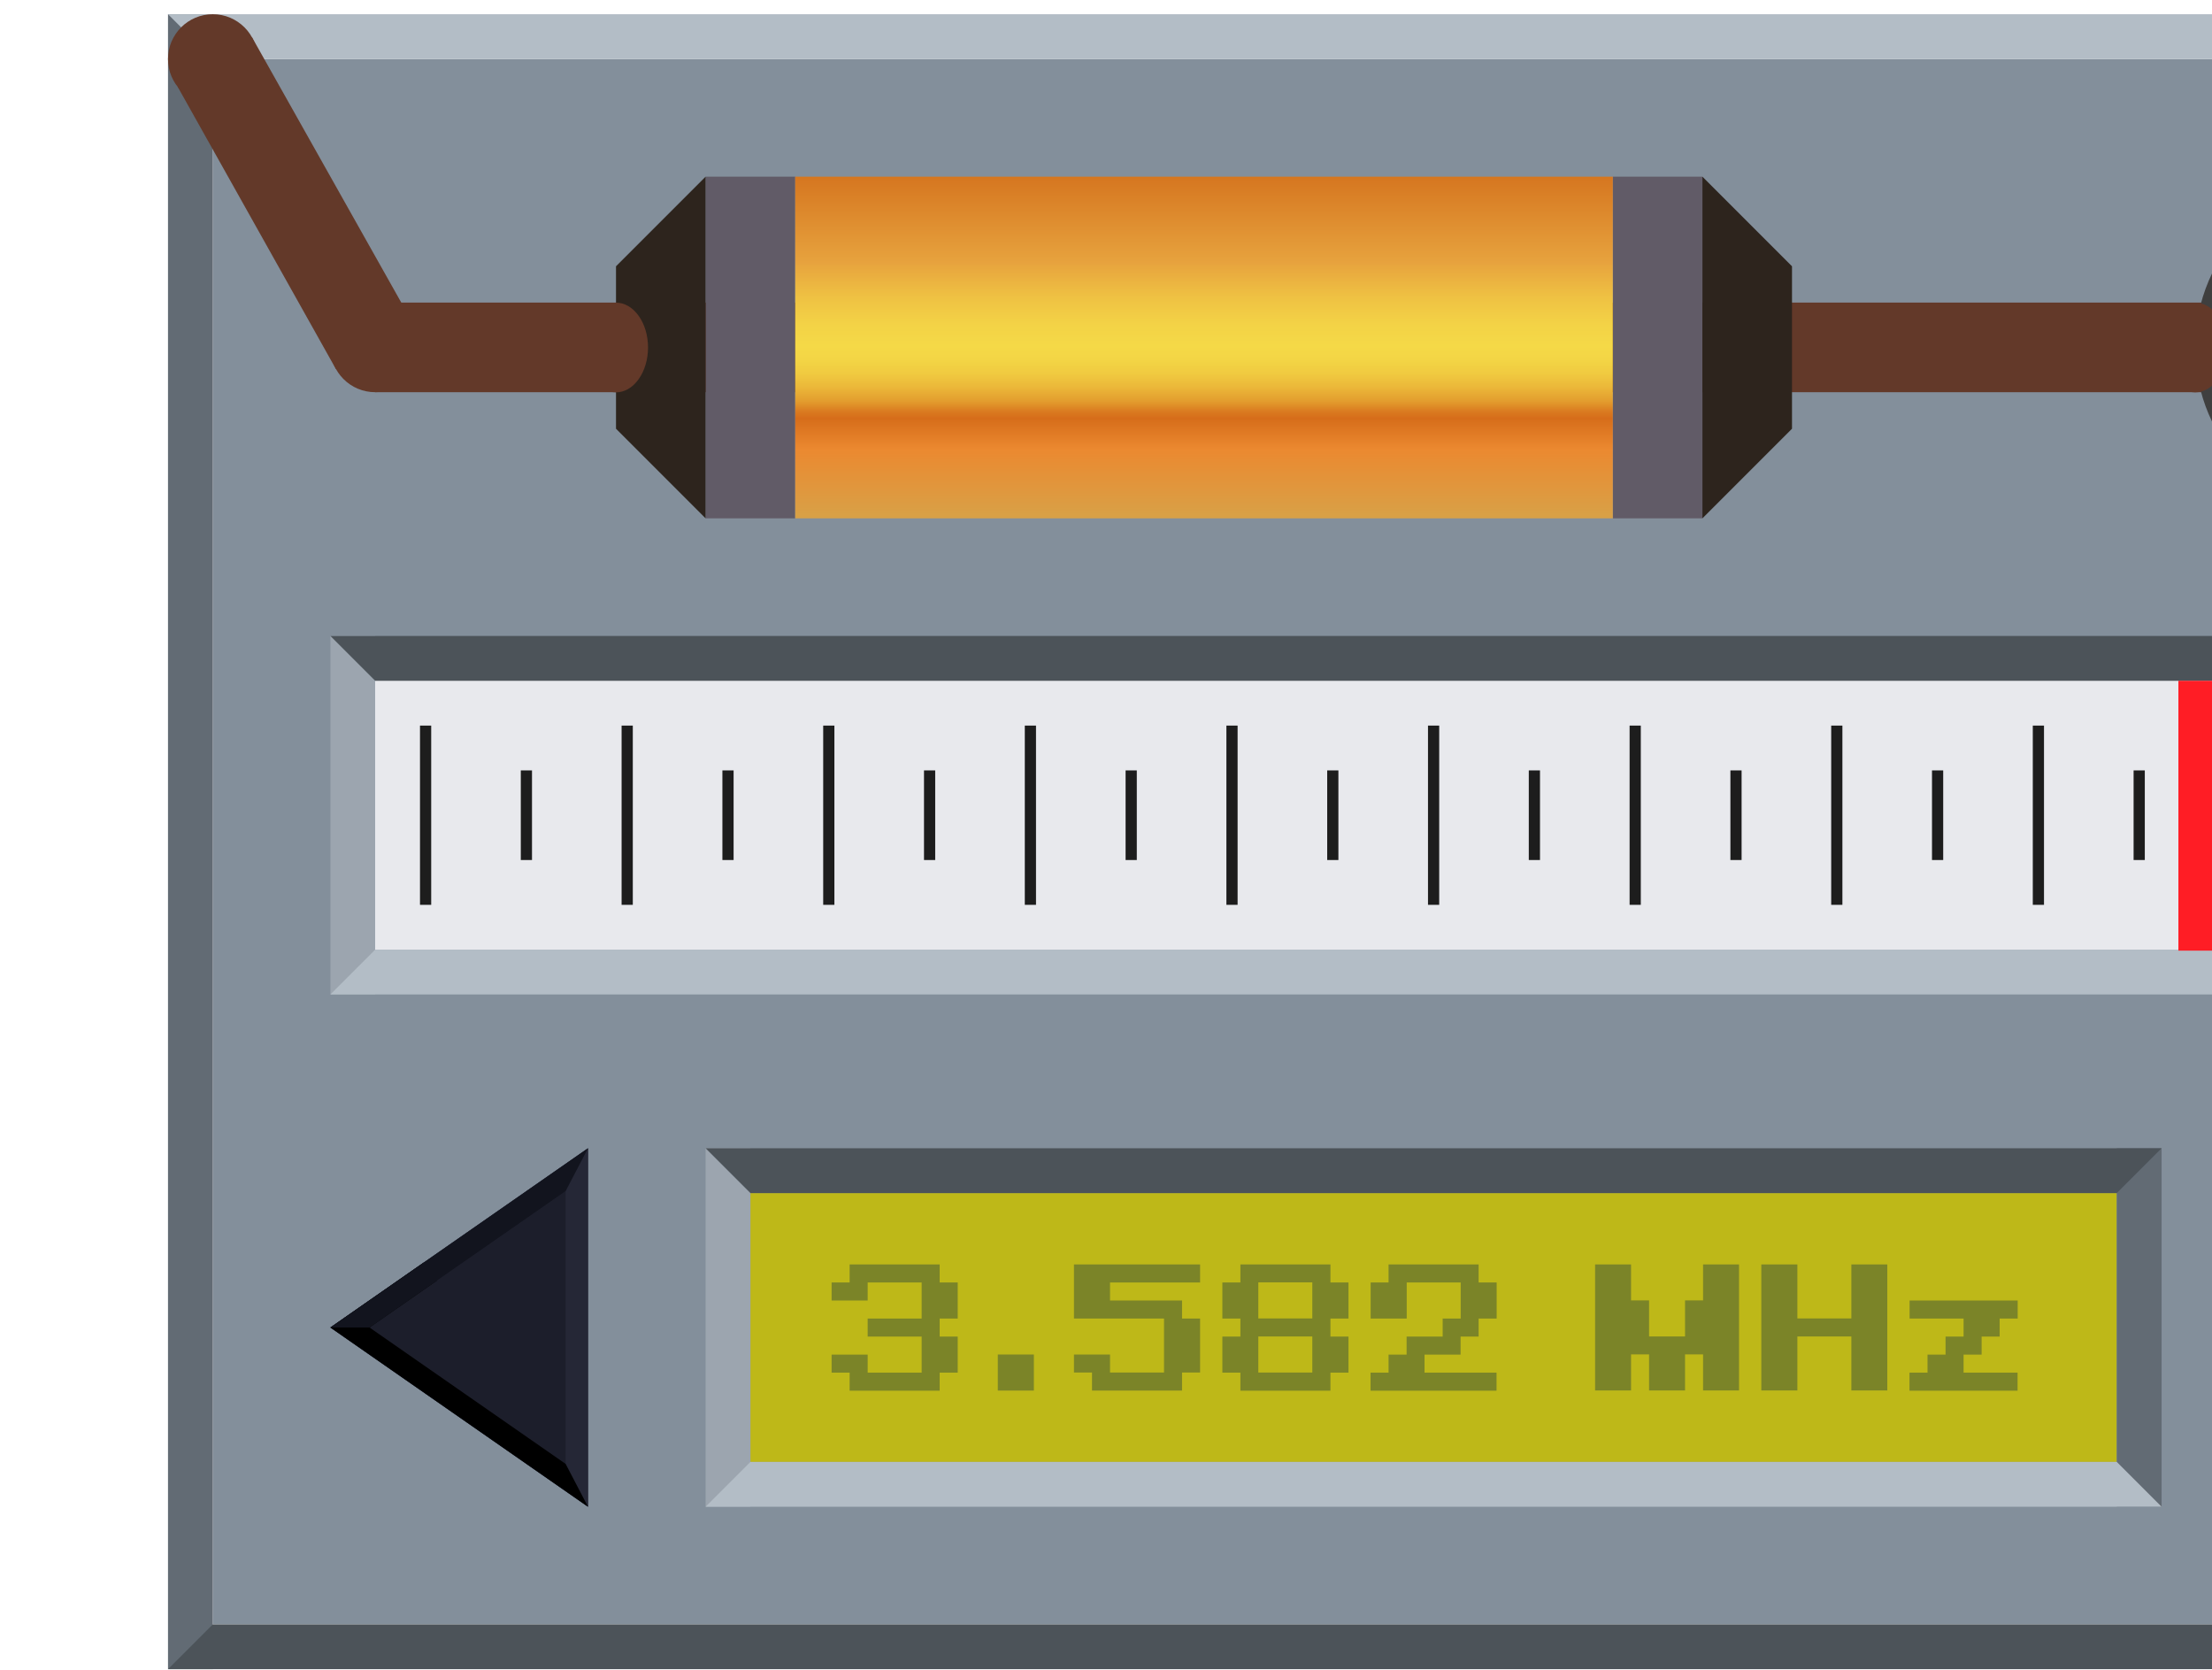
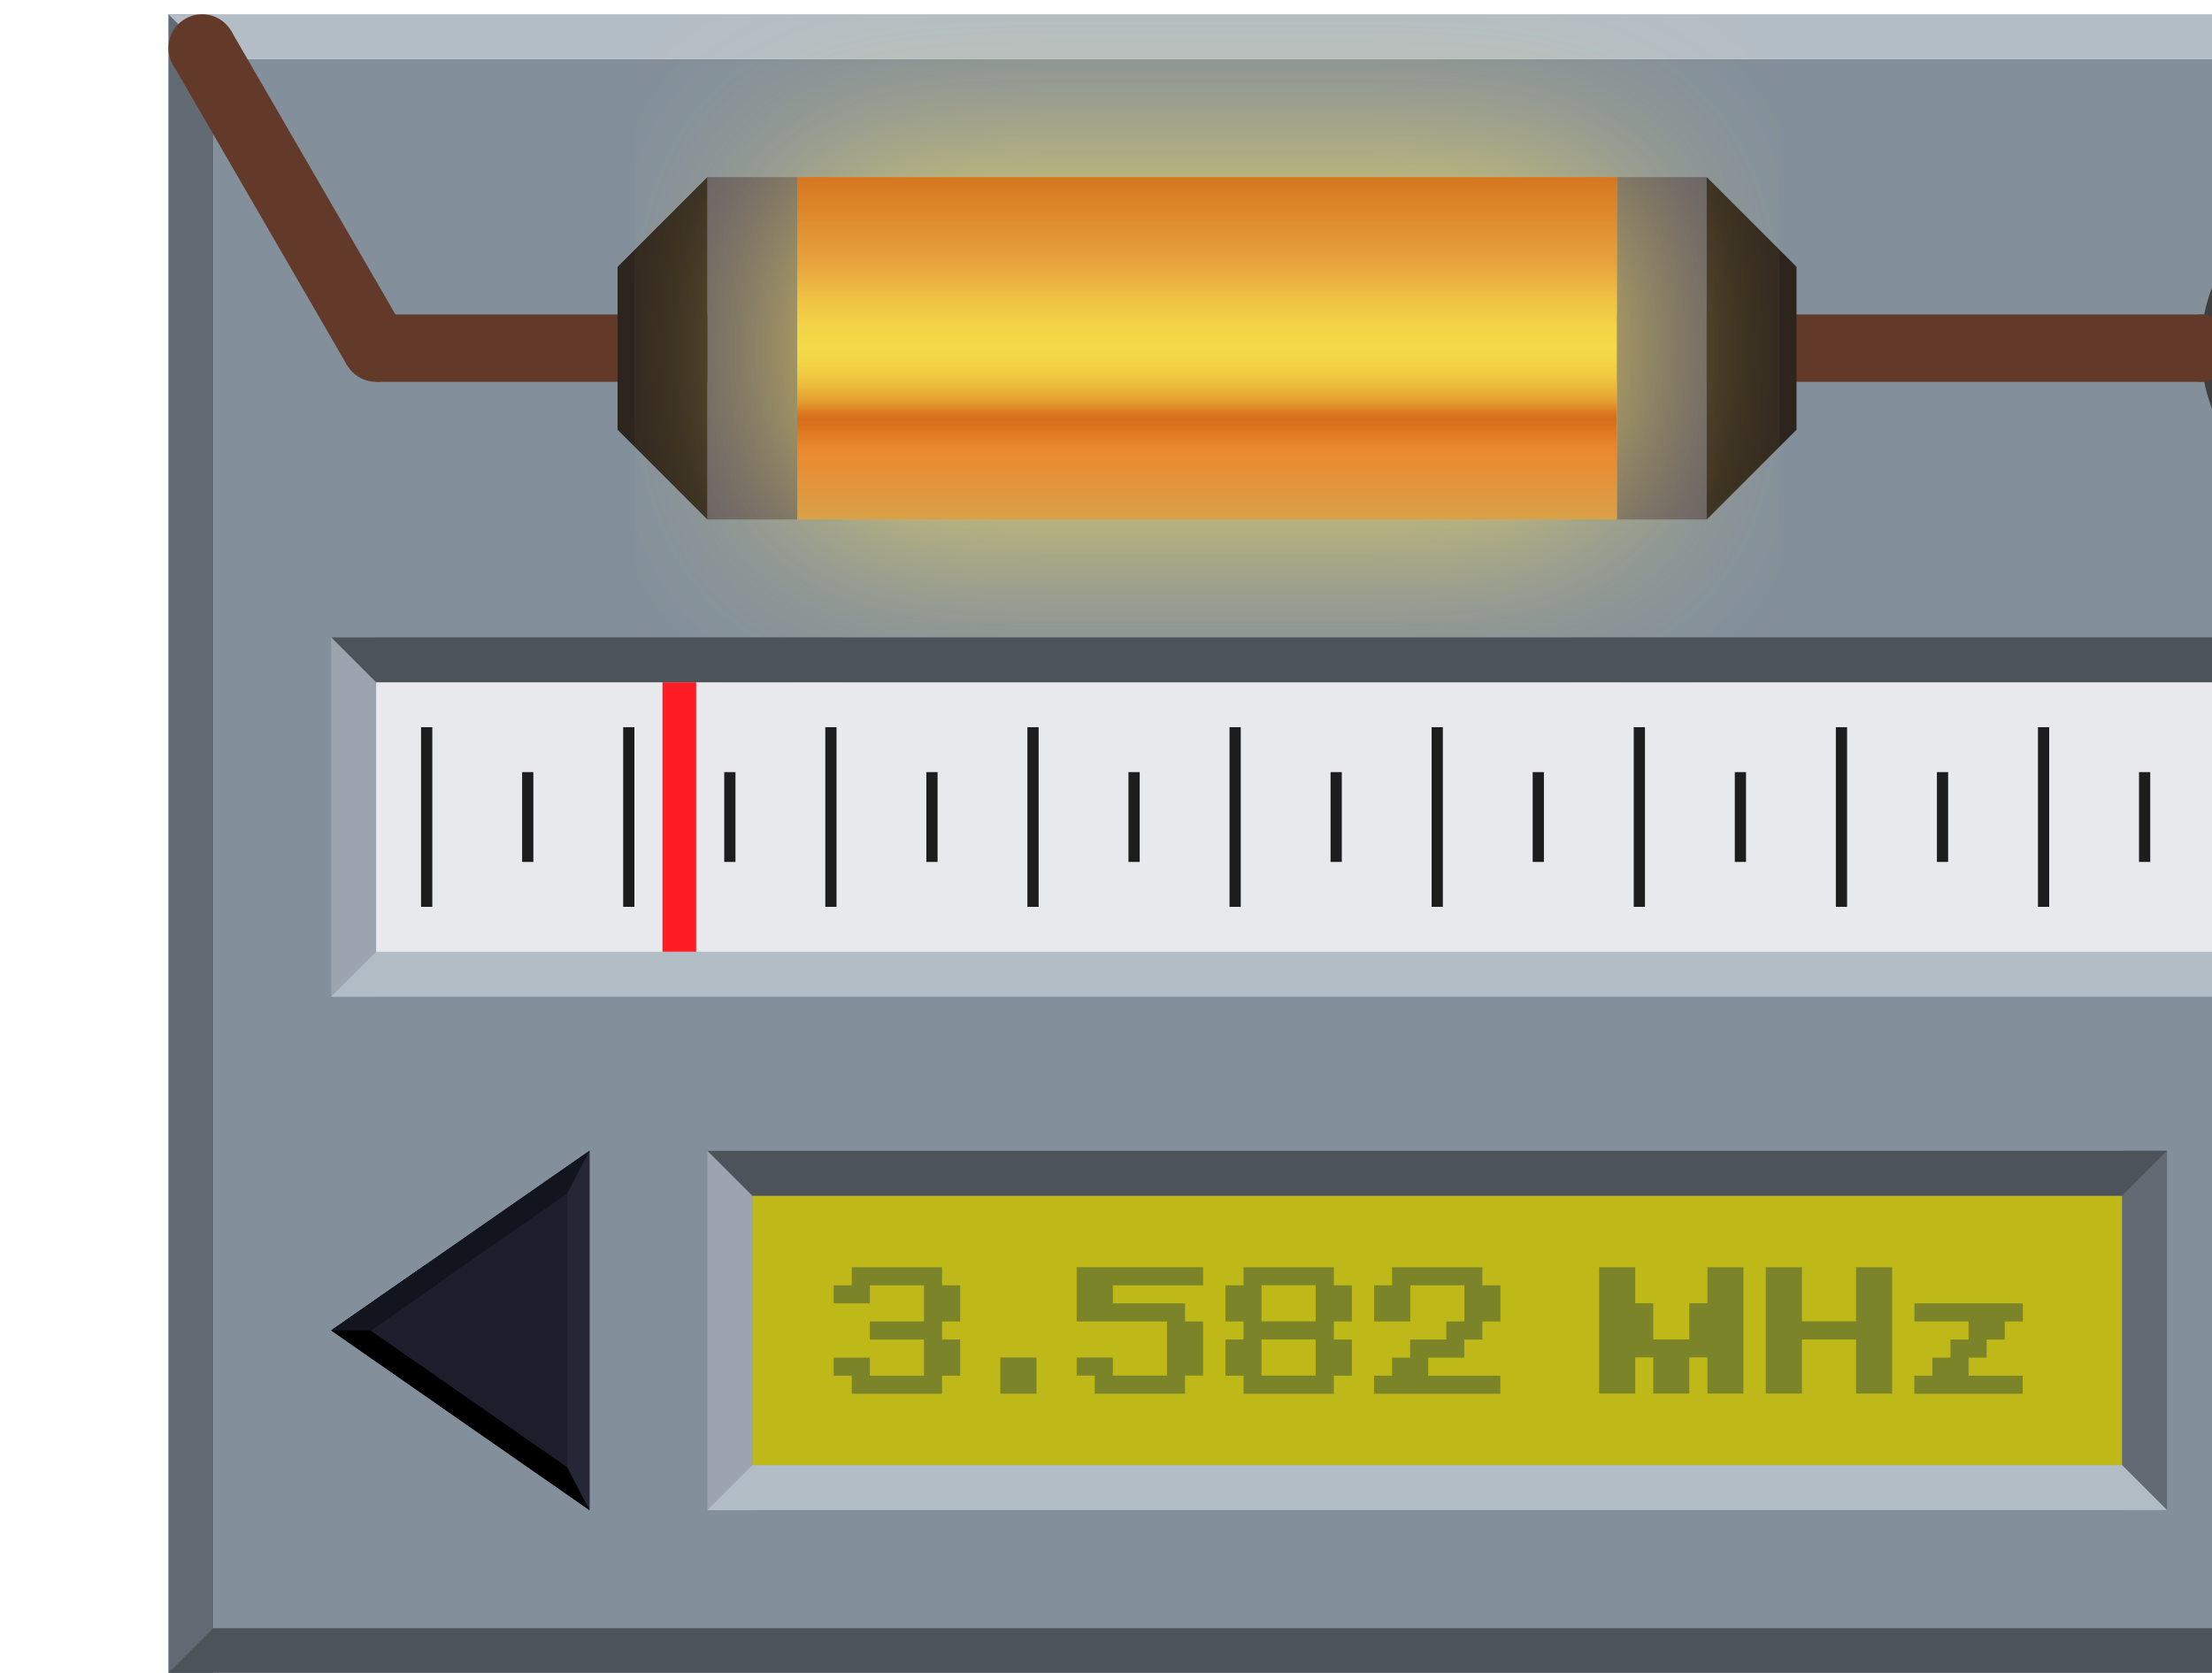
- <svg xmlns="http://www.w3.org/2000/svg" id="Ebene_2" data-name="Ebene 2" viewBox="0 0 197.5 149">
+ <svg xmlns="http://www.w3.org/2000/svg" id="Ebene_2" data-name="Ebene 2" viewBox="0 0 197 149">
  <defs>
    <clipPath id="clippath">
-       <rect id="Exportfläche" width="197.5" height="149" fill="none" />
+       <rect x="56.5" y="1.27" width="102" height="59.5" fill="none" />
    </clipPath>
    <linearGradient id="Unbenannter_Verlauf_41" data-name="Unbenannter Verlauf 41" x1="107.5" y1="15.56" x2="107.5" y2="46.24" gradientUnits="userSpaceOnUse">
      <stop offset="0" stop-color="#d5751f" />
      <stop offset=".26" stop-color="#e7a33e" />
      <stop offset=".27" stop-color="#e8a73e" />
      <stop offset=".36" stop-color="#efc243" />
      <stop offset=".44" stop-color="#f3d346" />
      <stop offset=".5" stop-color="#f5d947" />
      <stop offset=".54" stop-color="#f3d545" />
      <stop offset=".58" stop-color="#f0ca40" />
      <stop offset=".62" stop-color="#ebb739" />
      <stop offset=".66" stop-color="#e39d2e" />
      <stop offset=".69" stop-color="#da7b20" />
      <stop offset=".71" stop-color="#d66d1a" />
      <stop offset=".8" stop-color="#eb8930" />
      <stop offset="1" stop-color="#d8a147" />
    </linearGradient>
+     <filter id="outer-glow-1" x="44" y="-12" width="127" height="86" filterUnits="userSpaceOnUse">
+       <feOffset dx="0" dy="0" />
+       <feGaussianBlur result="blur" stdDeviation="9" />
+       <feFlood flood-color="#ebd660" flood-opacity="1" />
+       <feComposite in2="blur" operator="in" />
+       <feComposite in="SourceGraphic" />
+     </filter>
  </defs>
  <g id="Seite_25" data-name="Seite 25">
    <g id="_3582" data-name="3582">
-       <g clip-path="url(#clippath)">
-         <path id="Modul" d="M19,5.27v139.73h218V5.27H19ZM222.5,84.77H33.5v-24h189v24Z" fill="#838f9b" />
-         <g id="Rahmen_Modul" data-name="Rahmen Modul">
-           <rect id="Exportfläche-2" data-name="Exportfläche" x="15" y="1.27" width="4" height="147.73" fill="#626b74" />
-           <polygon points="241 1.27 15 1.27 19 5.27 237 5.27 241 1.27" fill="#b3bdc6" />
-           <polygon points="237 145 19 145 15 149 241 149 237 145" fill="#4c5359" />
+       <rect id="Exportfläche" width="197" height="149" fill="none" />
+       <polygon id="Modul" points="197 84.77 33.5 84.77 33.5 60.77 197 60.77 197 5.27 19 5.27 19 145 197 145 197 84.77" fill="#838f9b" />
+       <g id="Rahmen_Modul" data-name="Rahmen Modul">
+         <rect id="Links" x="15" y="1.27" width="4" height="147.73" fill="#626b74" />
+         <polygon id="Unten" points="19 145 15 149 197 149 197 145 19 145" fill="#4c5359" />
+         <polygon id="Oben" points="197 1.27 15 1.27 19 5.27 197 5.27 197 1.27" fill="#b3bdc6" />
+       </g>
+       <g id="Pfeil_Links" data-name="Pfeil Links">
+         <polygon points="29.5 118.5 52.5 134.5 52.5 102.5 29.5 118.5" fill="#1c1e2b" />
+         <path d="M50.5,106.33v24.34s-17.5-12.17-17.5-12.17l17.5-12.17M52.5,102.5l-23,16,23,16v-32h0Z" fill="#252736" />
+         <polygon points="33 118.5 39.01 114.32 37.86 112.68 29.5 118.5 52.5 134.5 50.5 130.67 33 118.5" />
+         <polygon points="33 118.5 50.5 106.33 52.5 102.5 29.5 118.5 33 118.5" fill="#12141e" />
+       </g>
+       <g id="Display">
+         <rect id="Display-2" data-name="Display" x="67" y="106.5" width="122" height="24" fill="#beb818" />
+         <g>
+           <rect x="69" y="106.5" width="118" height="24" fill="none" />
+           <path d="M74.25,114.48h1.61v-1.61h8.04v1.61h1.61v3.22h-1.61v1.61h1.61v3.22h-1.61v1.61h-8.04v-1.61h-1.61v-1.61h3.22v1.61h4.82v-3.22h-4.82v-1.61h4.82v-3.22h-4.82v1.61h-3.22v-1.61Z" fill="#7b8428" />
+           <path d="M89.09,120.91h3.22v3.22h-3.22v-3.22Z" fill="#7b8428" />
+           <path d="M95.9,112.87h11.25v1.61h-8.04v1.61h6.43v1.61h1.61v4.82h-1.61v1.61h-8.04v-1.61h-1.61v-1.61h3.22v1.61h4.82v-4.82h-8.04v-4.82Z" fill="#7b8428" />
+           <path d="M109.14,114.48h1.61v-1.61h8.04v1.61h1.61v3.22h-1.61v1.61h1.61v3.22h-1.61v1.61h-8.04v-1.61h-1.61v-3.22h1.61v-1.61h-1.61v-3.22ZM112.35,117.69h4.82v-3.22h-4.82v3.22ZM112.35,122.52h4.82v-3.22h-4.82v3.22Z" fill="#7b8428" />
+           <path d="M122.37,114.48h1.61v-1.61h8.04v1.61h1.61v3.22h-1.61v1.61h-1.61v1.61h-3.22v1.61h6.43v1.61h-11.25v-1.61h1.61v-1.61h1.61v-1.61h3.22v-1.61h1.61v-3.22h-4.82v3.22h-3.22v-3.22Z" fill="#7b8428" />
+           <path d="M142.42,112.87h3.21v3.21h1.61v3.22h3.21v-3.22h1.61v-3.21h3.21v11.25h-3.21v-3.22h-1.61v3.22h-3.21v-3.22h-1.61v3.22h-3.21v-11.25Z" fill="#7b8428" />
+           <path d="M157.26,112.87h3.22v4.82h4.82v-4.82h3.21v11.25h-3.21v-4.82h-4.82v4.82h-3.22v-11.25Z" fill="#7b8428" />
+           <path d="M170.5,116.09h9.65v1.61h-1.61v1.61h-1.61v1.61h-1.61v1.61h4.82v1.61h-9.65v-1.61h1.61v-1.61h1.61v-1.61h1.61v-1.61h-4.82v-1.61Z" fill="#7b8428" />
        </g>
-         <g id="Pfeil_Links" data-name="Pfeil Links">
-           <polygon points="29.5 118.5 52.5 134.5 52.5 102.5 29.5 118.5" fill="#1c1e2b" />
-           <path d="M50.5,106.33v24.34s-17.5-12.17-17.5-12.17l17.5-12.17M52.5,102.5l-23,16,23,16v-32h0Z" fill="#252736" />
-           <polygon points="33 118.5 39.01 114.32 37.86 112.68 29.5 118.5 52.5 134.5 50.5 130.67 33 118.5" />
-           <polygon points="33 118.5 50.5 106.33 52.5 102.5 29.5 118.5 33 118.5" fill="#12141e" />
+         <g id="Kante_Display" data-name="Kante Display">
+           <rect x="63" y="102.5" width="4" height="32" fill="#9ca5af" />
+           <rect x="189" y="102.5" width="4" height="32" fill="#626b74" />
+           <polygon points="193 134.5 63 134.5 67 130.5 189 130.5 193 134.5" fill="#b3bdc6" />
+           <polygon points="189 106.5 67 106.5 63 102.5 193 102.5 189 106.5" fill="#4c5359" />
        </g>
-         <g id="Display">
-           <rect id="Display-2" data-name="Display" x="67" y="106.5" width="122" height="24" fill="#beb818" />
-           <g>
-             <rect x="69" y="106.5" width="118" height="24" fill="none" />
-             <path d="M74.25,114.48h1.61v-1.61h8.04v1.61h1.61v3.22h-1.61v1.61h1.61v3.22h-1.61v1.61h-8.04v-1.61h-1.61v-1.61h3.22v1.61h4.82v-3.22h-4.82v-1.61h4.82v-3.22h-4.82v1.61h-3.22v-1.61Z" fill="#7b8428" />
-             <path d="M89.09,120.91h3.22v3.22h-3.22v-3.22Z" fill="#7b8428" />
-             <path d="M95.9,112.87h11.25v1.61h-8.04v1.61h6.43v1.61h1.61v4.82h-1.61v1.61h-8.04v-1.61h-1.61v-1.61h3.22v1.61h4.82v-4.82h-8.04v-4.82Z" fill="#7b8428" />
-             <path d="M109.14,114.48h1.61v-1.61h8.04v1.61h1.61v3.22h-1.61v1.61h1.61v3.22h-1.61v1.61h-8.04v-1.61h-1.61v-3.22h1.61v-1.61h-1.61v-3.22ZM112.35,117.69h4.82v-3.22h-4.82v3.22ZM112.35,122.52h4.82v-3.22h-4.82v3.22Z" fill="#7b8428" />
-             <path d="M122.37,114.48h1.61v-1.61h8.04v1.61h1.61v3.22h-1.61v1.61h-1.61v1.61h-3.22v1.61h6.43v1.61h-11.25v-1.61h1.61v-1.61h1.61v-1.61h3.22v-1.61h1.61v-3.22h-4.82v3.22h-3.22v-3.22Z" fill="#7b8428" />
-             <path d="M142.42,112.87h3.21v3.21h1.61v3.22h3.21v-3.22h1.61v-3.21h3.21v11.25h-3.21v-3.22h-1.61v3.22h-3.21v-3.22h-1.61v3.22h-3.21v-11.25Z" fill="#7b8428" />
-             <path d="M157.26,112.87h3.22v4.82h4.82v-4.82h3.21v11.25h-3.21v-4.82h-4.82v4.82h-3.22v-11.25Z" fill="#7b8428" />
-             <path d="M170.5,116.09h9.65v1.61h-1.61v1.61h-1.61v1.61h-1.61v1.61h4.82v1.61h-9.65v-1.61h1.61v-1.61h1.61v-1.61h1.61v-1.61h-4.82v-1.61Z" fill="#7b8428" />
-           </g>
-           <g id="Kante_Display" data-name="Kante Display">
-             <rect x="63" y="102.5" width="4" height="32" fill="#9ca5af" />
-             <rect x="189" y="102.5" width="4" height="32" fill="#626b74" />
-             <polygon points="193 134.5 63 134.5 67 130.5 189 130.5 193 134.5" fill="#b3bdc6" />
-             <polygon points="189 106.5 67 106.5 63 102.5 193 102.5 189 106.5" fill="#4c5359" />
-           </g>
+       </g>
+       <g id="Skala">
+         <rect x="33.5" y="60.77" width="163.5" height="24" fill="#e8e9ed" />
+         <rect x="29.5" y="56.77" width="4" height="32" fill="#9ca5af" />
+         <polygon points="197 84.77 33.5 84.77 29.5 88.77 197 88.77 197 84.77" fill="#b3bdc6" />
+         <line x1="38" y1="64.77" x2="38" y2="80.77" fill="none" stroke="#1d1d1d" stroke-miterlimit="10" />
+         <line x1="47" y1="68.77" x2="47" y2="76.77" fill="none" stroke="#1d1d1d" stroke-miterlimit="10" />
+         <line x1="56" y1="64.77" x2="56" y2="80.77" fill="none" stroke="#1d1d1d" stroke-miterlimit="10" />
+         <line x1="65" y1="68.77" x2="65" y2="76.77" fill="none" stroke="#1d1d1d" stroke-miterlimit="10" />
+         <line x1="74" y1="64.77" x2="74" y2="80.77" fill="none" stroke="#1d1d1d" stroke-miterlimit="10" />
+         <line x1="83" y1="68.77" x2="83" y2="76.77" fill="none" stroke="#1d1d1d" stroke-miterlimit="10" />
+         <line x1="92" y1="64.77" x2="92" y2="80.77" fill="none" stroke="#1d1d1d" stroke-miterlimit="10" />
+         <line x1="101" y1="68.77" x2="101" y2="76.77" fill="none" stroke="#1d1d1d" stroke-miterlimit="10" />
+         <line x1="110" y1="64.77" x2="110" y2="80.77" fill="none" stroke="#1d1d1d" stroke-miterlimit="10" />
+         <line x1="119" y1="68.77" x2="119" y2="76.77" fill="none" stroke="#1d1d1d" stroke-miterlimit="10" />
+         <line x1="128" y1="64.77" x2="128" y2="80.77" fill="none" stroke="#1d1d1d" stroke-miterlimit="10" />
+         <line x1="137" y1="68.77" x2="137" y2="76.77" fill="none" stroke="#1d1d1d" stroke-miterlimit="10" />
+         <line x1="146" y1="64.77" x2="146" y2="80.77" fill="none" stroke="#1d1d1d" stroke-miterlimit="10" />
+         <line x1="155" y1="68.77" x2="155" y2="76.77" fill="none" stroke="#1d1d1d" stroke-miterlimit="10" />
+         <line x1="164" y1="64.77" x2="164" y2="80.77" fill="none" stroke="#1d1d1d" stroke-miterlimit="10" />
+         <line x1="173" y1="68.77" x2="173" y2="76.77" fill="none" stroke="#1d1d1d" stroke-miterlimit="10" />
+         <line x1="182" y1="64.77" x2="182" y2="80.77" fill="none" stroke="#1d1d1d" stroke-miterlimit="10" />
+         <line x1="191" y1="68.77" x2="191" y2="76.77" fill="none" stroke="#1d1d1d" stroke-miterlimit="10" />
+       </g>
+       <g id="Widerstand">
+         <rect x="33.5" y="28.01" width="163.5" height="6" fill="#633929" />
+         <rect x="63" y="15.77" width="8" height="30.5" fill="#615b67" />
+         <polygon points="63 46.27 55 38.27 55 23.77 63 15.77 63 46.27" fill="#2d241d" />
+         <rect x="144" y="15.77" width="8" height="30.5" fill="#615b67" />
+         <polygon points="152 46.27 160 38.27 160 23.77 152 15.77 152 46.27" fill="#2d241d" />
+         <g clip-path="url(#clippath)">
+           <rect x="71" y="15.77" width="73" height="30.5" fill="url(#Unbenannter_Verlauf_41)" filter="url(#outer-glow-1)" />
        </g>
-         <g id="Skala">
-           <rect x="29.5" y="56.77" width="4" height="32" fill="#9ca5af" />
-           <polygon points="226.5 88.77 29.5 88.77 33.5 84.77 222.5 84.77 226.5 88.77" fill="#b3bdc6" />
-           <rect x="33.5" y="60.77" width="189" height="24" fill="#e8e9ed" />
-           <line x1="38" y1="64.77" x2="38" y2="80.77" fill="none" stroke="#1d1d1d" stroke-miterlimit="10" />
-           <line x1="47" y1="68.77" x2="47" y2="76.77" fill="none" stroke="#1d1d1d" stroke-miterlimit="10" />
-           <line x1="56" y1="64.77" x2="56" y2="80.77" fill="none" stroke="#1d1d1d" stroke-miterlimit="10" />
-           <line x1="65" y1="68.77" x2="65" y2="76.77" fill="none" stroke="#1d1d1d" stroke-miterlimit="10" />
-           <line x1="74" y1="64.77" x2="74" y2="80.77" fill="none" stroke="#1d1d1d" stroke-miterlimit="10" />
-           <line x1="83" y1="68.77" x2="83" y2="76.77" fill="none" stroke="#1d1d1d" stroke-miterlimit="10" />
-           <line x1="92" y1="64.77" x2="92" y2="80.77" fill="none" stroke="#1d1d1d" stroke-miterlimit="10" />
-           <line x1="101" y1="68.77" x2="101" y2="76.77" fill="none" stroke="#1d1d1d" stroke-miterlimit="10" />
-           <line x1="110" y1="64.77" x2="110" y2="80.77" fill="none" stroke="#1d1d1d" stroke-miterlimit="10" />
-           <line x1="119" y1="68.77" x2="119" y2="76.77" fill="none" stroke="#1d1d1d" stroke-miterlimit="10" />
-           <line x1="128" y1="64.77" x2="128" y2="80.77" fill="none" stroke="#1d1d1d" stroke-miterlimit="10" />
-           <line x1="137" y1="68.77" x2="137" y2="76.77" fill="none" stroke="#1d1d1d" stroke-miterlimit="10" />
-           <line x1="146" y1="64.77" x2="146" y2="80.77" fill="none" stroke="#1d1d1d" stroke-miterlimit="10" />
-           <line x1="155" y1="68.77" x2="155" y2="76.77" fill="none" stroke="#1d1d1d" stroke-miterlimit="10" />
-           <line x1="164" y1="64.77" x2="164" y2="80.77" fill="none" stroke="#1d1d1d" stroke-miterlimit="10" />
-           <line x1="173" y1="68.77" x2="173" y2="76.77" fill="none" stroke="#1d1d1d" stroke-miterlimit="10" />
-           <line x1="182" y1="64.77" x2="182" y2="80.77" fill="none" stroke="#1d1d1d" stroke-miterlimit="10" />
-           <line x1="191" y1="68.77" x2="191" y2="76.77" fill="none" stroke="#1d1d1d" stroke-miterlimit="10" />
-         </g>
-         <g id="Widerstand">
-           <rect x="33.5" y="27.01" width="167.21" height="8" fill="#633929" />
-           <rect x="63" y="15.77" width="8" height="30.5" fill="#615b67" />
-           <polygon points="63 46.27 55 38.27 55 23.77 63 15.77 63 46.27" fill="#2d241d" />
-           <rect x="144" y="15.77" width="8" height="30.5" fill="#615b67" />
-           <polygon points="152 46.27 160 38.27 160 23.77 152 15.77 152 46.27" fill="#2d241d" />
-           <rect x="71" y="15.77" width="73" height="30.5" fill="url(#Unbenannter_Verlauf_41)" />
-           <circle cx="33.5" cy="31.01" r="4" fill="#633929" />
-           <circle cx="19" cy="5.27" r="4" fill="#633929" />
-           <polygon points="29.99 32.94 15.86 7.74 22.49 3.31 37.1 29.27 29.99 32.94" fill="#633929" />
-           <path d="M57.02,28.19c1.12,1.56,1.12,4.09,0,5.66s-2.93,1.56-4.04,0-1.12-4.09,0-5.66,2.93-1.56,4.04,0Z" fill="#633929" />
-         </g>
-         <g id="LED_Weiss" data-name="LED Weiss">
-           <circle id="Aussen" cx="211.25" cy="31.02" r="15.25" fill="#3f3f3f" />
-         </g>
-         <path d="M198.02,28.19c1.12,1.56,1.12,4.09,0,5.66s-2.93,1.56-4.04,0-1.12-4.09,0-5.66,2.93-1.56,4.04,0Z" fill="#633929" />
-         <polygon points="222.5 60.77 33.5 60.77 29.5 56.77 226.5 56.77 222.5 60.77" fill="#4c5359" />
-         <line x1="196" y1="60.77" x2="196" y2="84.86" fill="none" stroke="#ff1d25" stroke-miterlimit="10" stroke-width="3" />
+         <circle cx="33.5" cy="31.01" r="3" fill="#633929" />
+         <circle cx="18" cy="4.27" r="3" fill="#633929" />
+         <polygon points="30.93 32.56 15.41 5.77 20.59 2.76 36.16 29.63 30.93 32.56" fill="#633929" />
      </g>
+       <path d="M197,25.62c-.64,1.68-1,3.49-1,5.39s.36,3.71,1,5.39v-10.79Z" fill="#3f3f3f" />
+       <path d="M197,28.21c-1.02-.4-2.2-.18-3.02.68-1.12,1.17-1.12,3.07,0,4.24.82.86,2,1.08,3.02.68v-5.61Z" fill="#633929" />
+       <rect x="59" y="60.77" width="3" height="24" fill="#ff1d25" />
+       <polygon points="197 56.77 29.5 56.77 33.5 60.77 197 60.77 197 56.77" fill="#4c5359" />
    </g>
  </g>
</svg>
